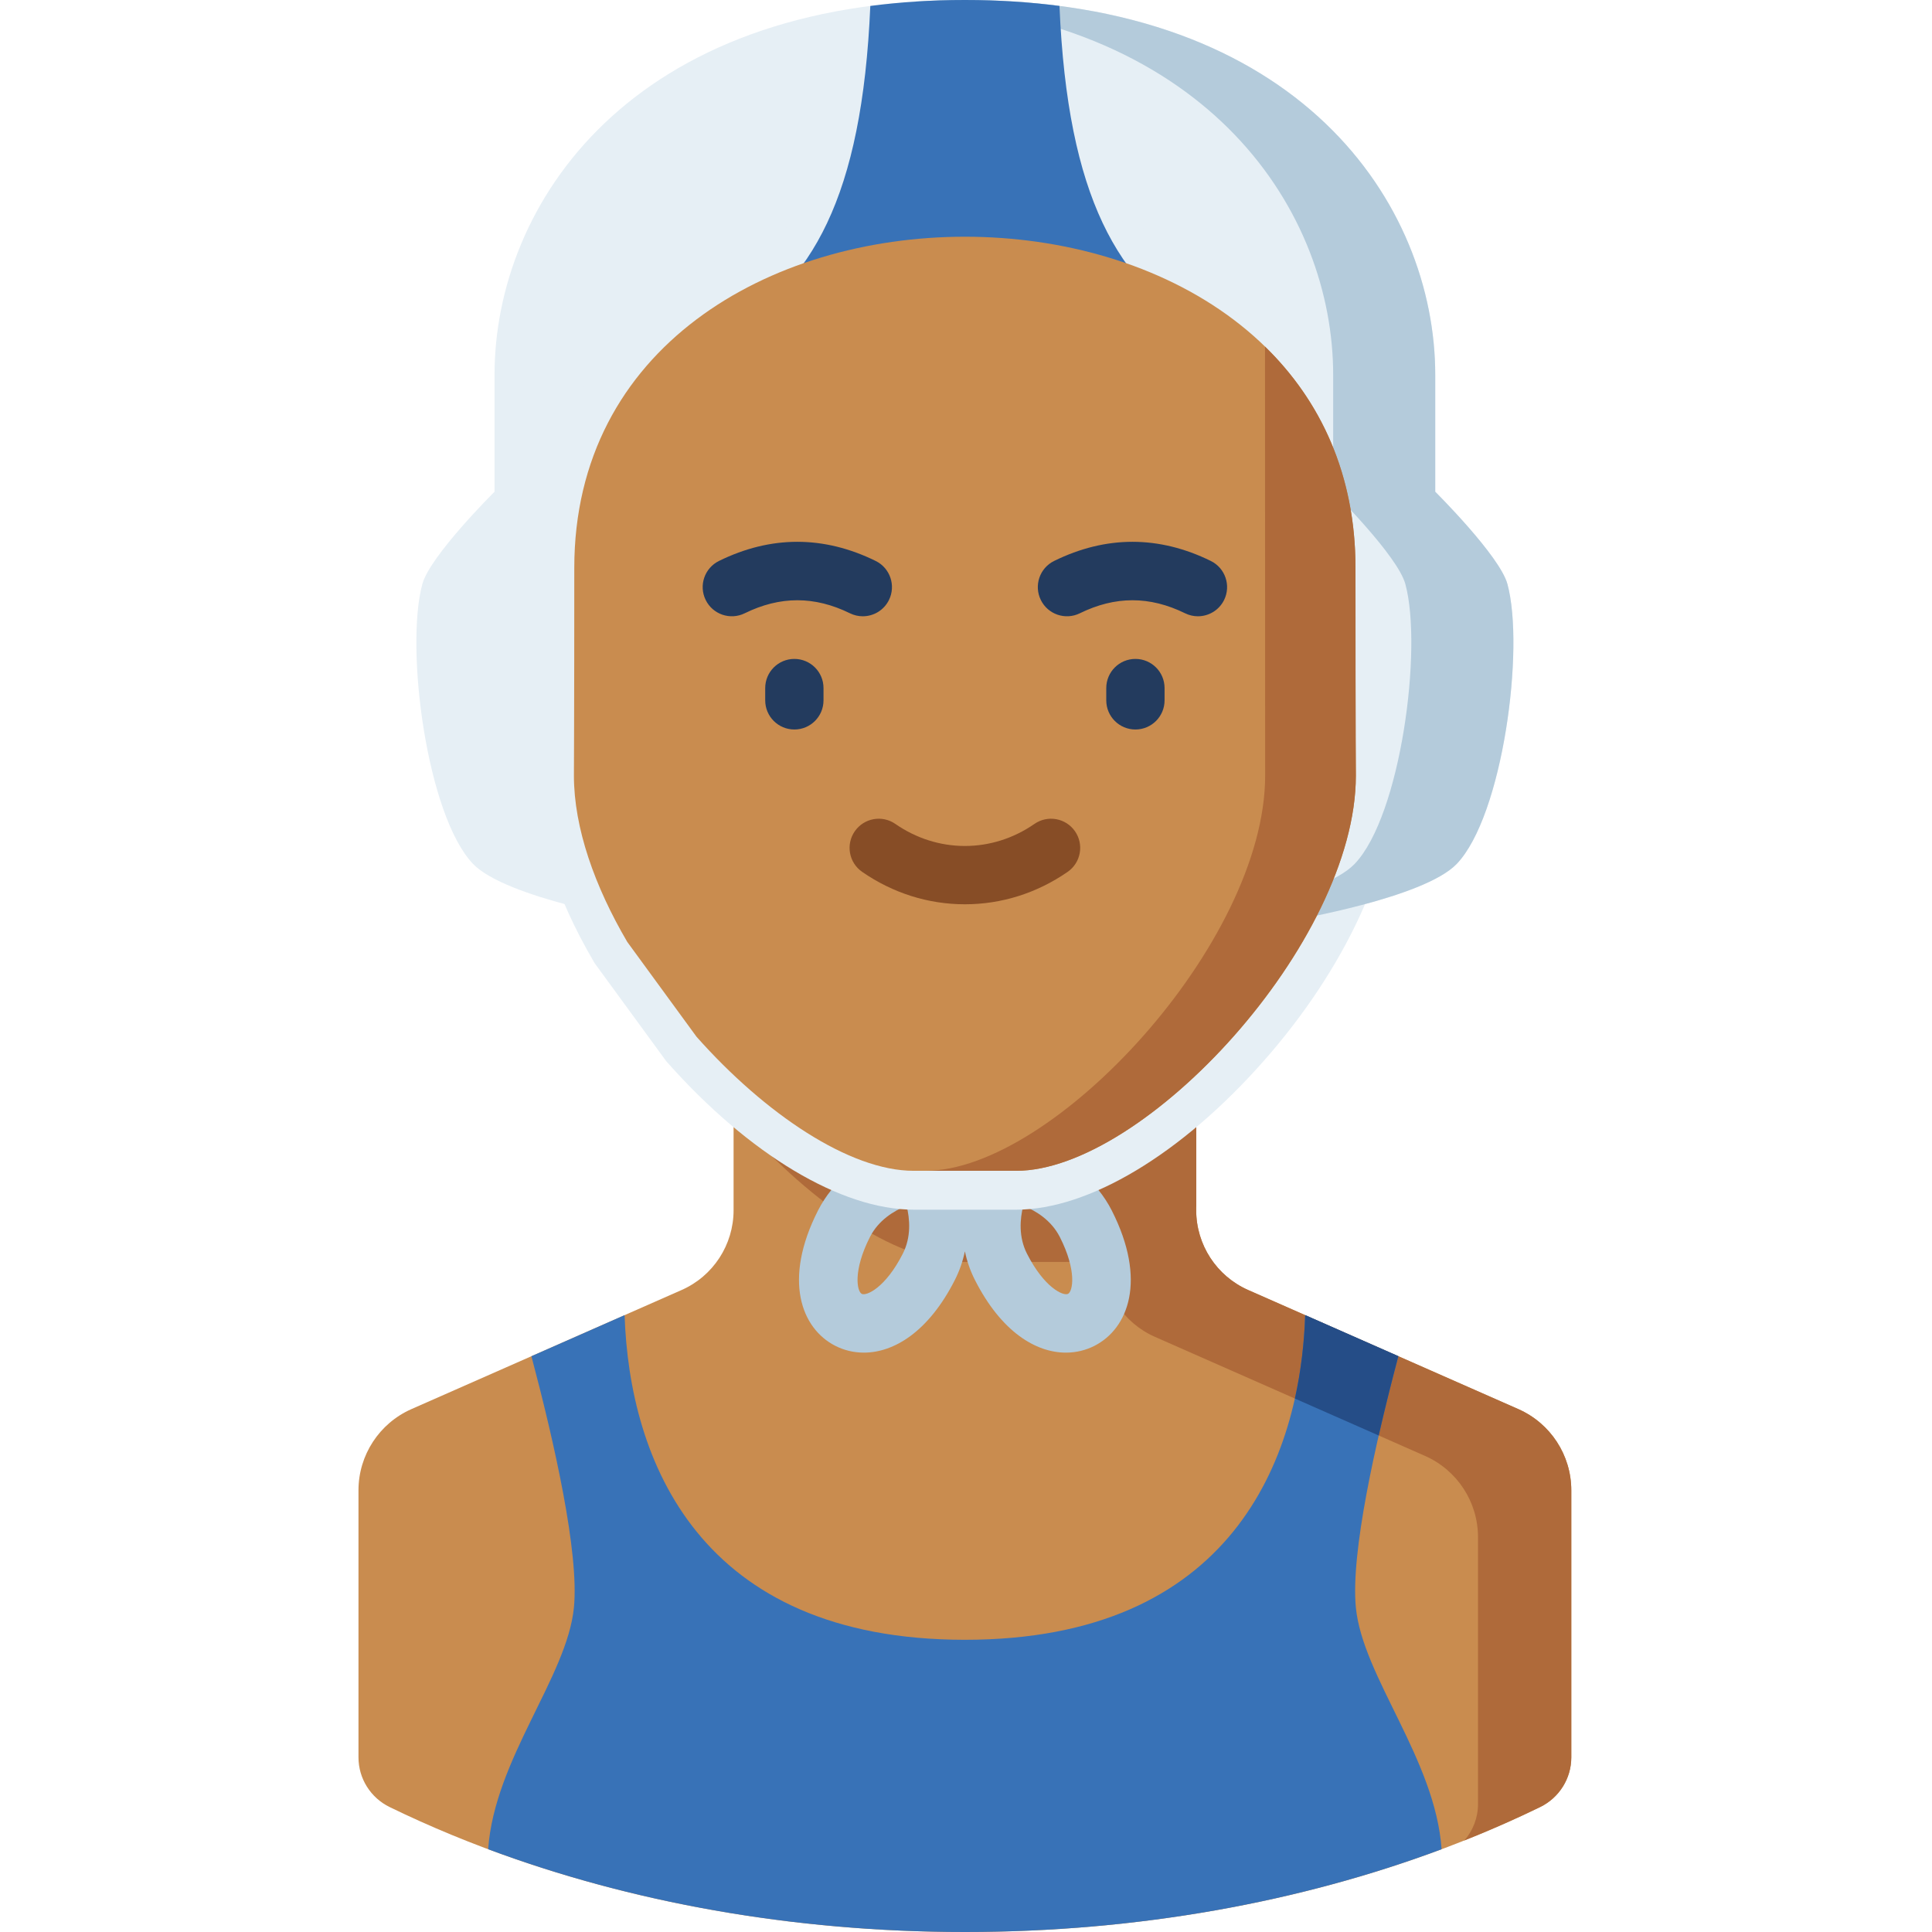
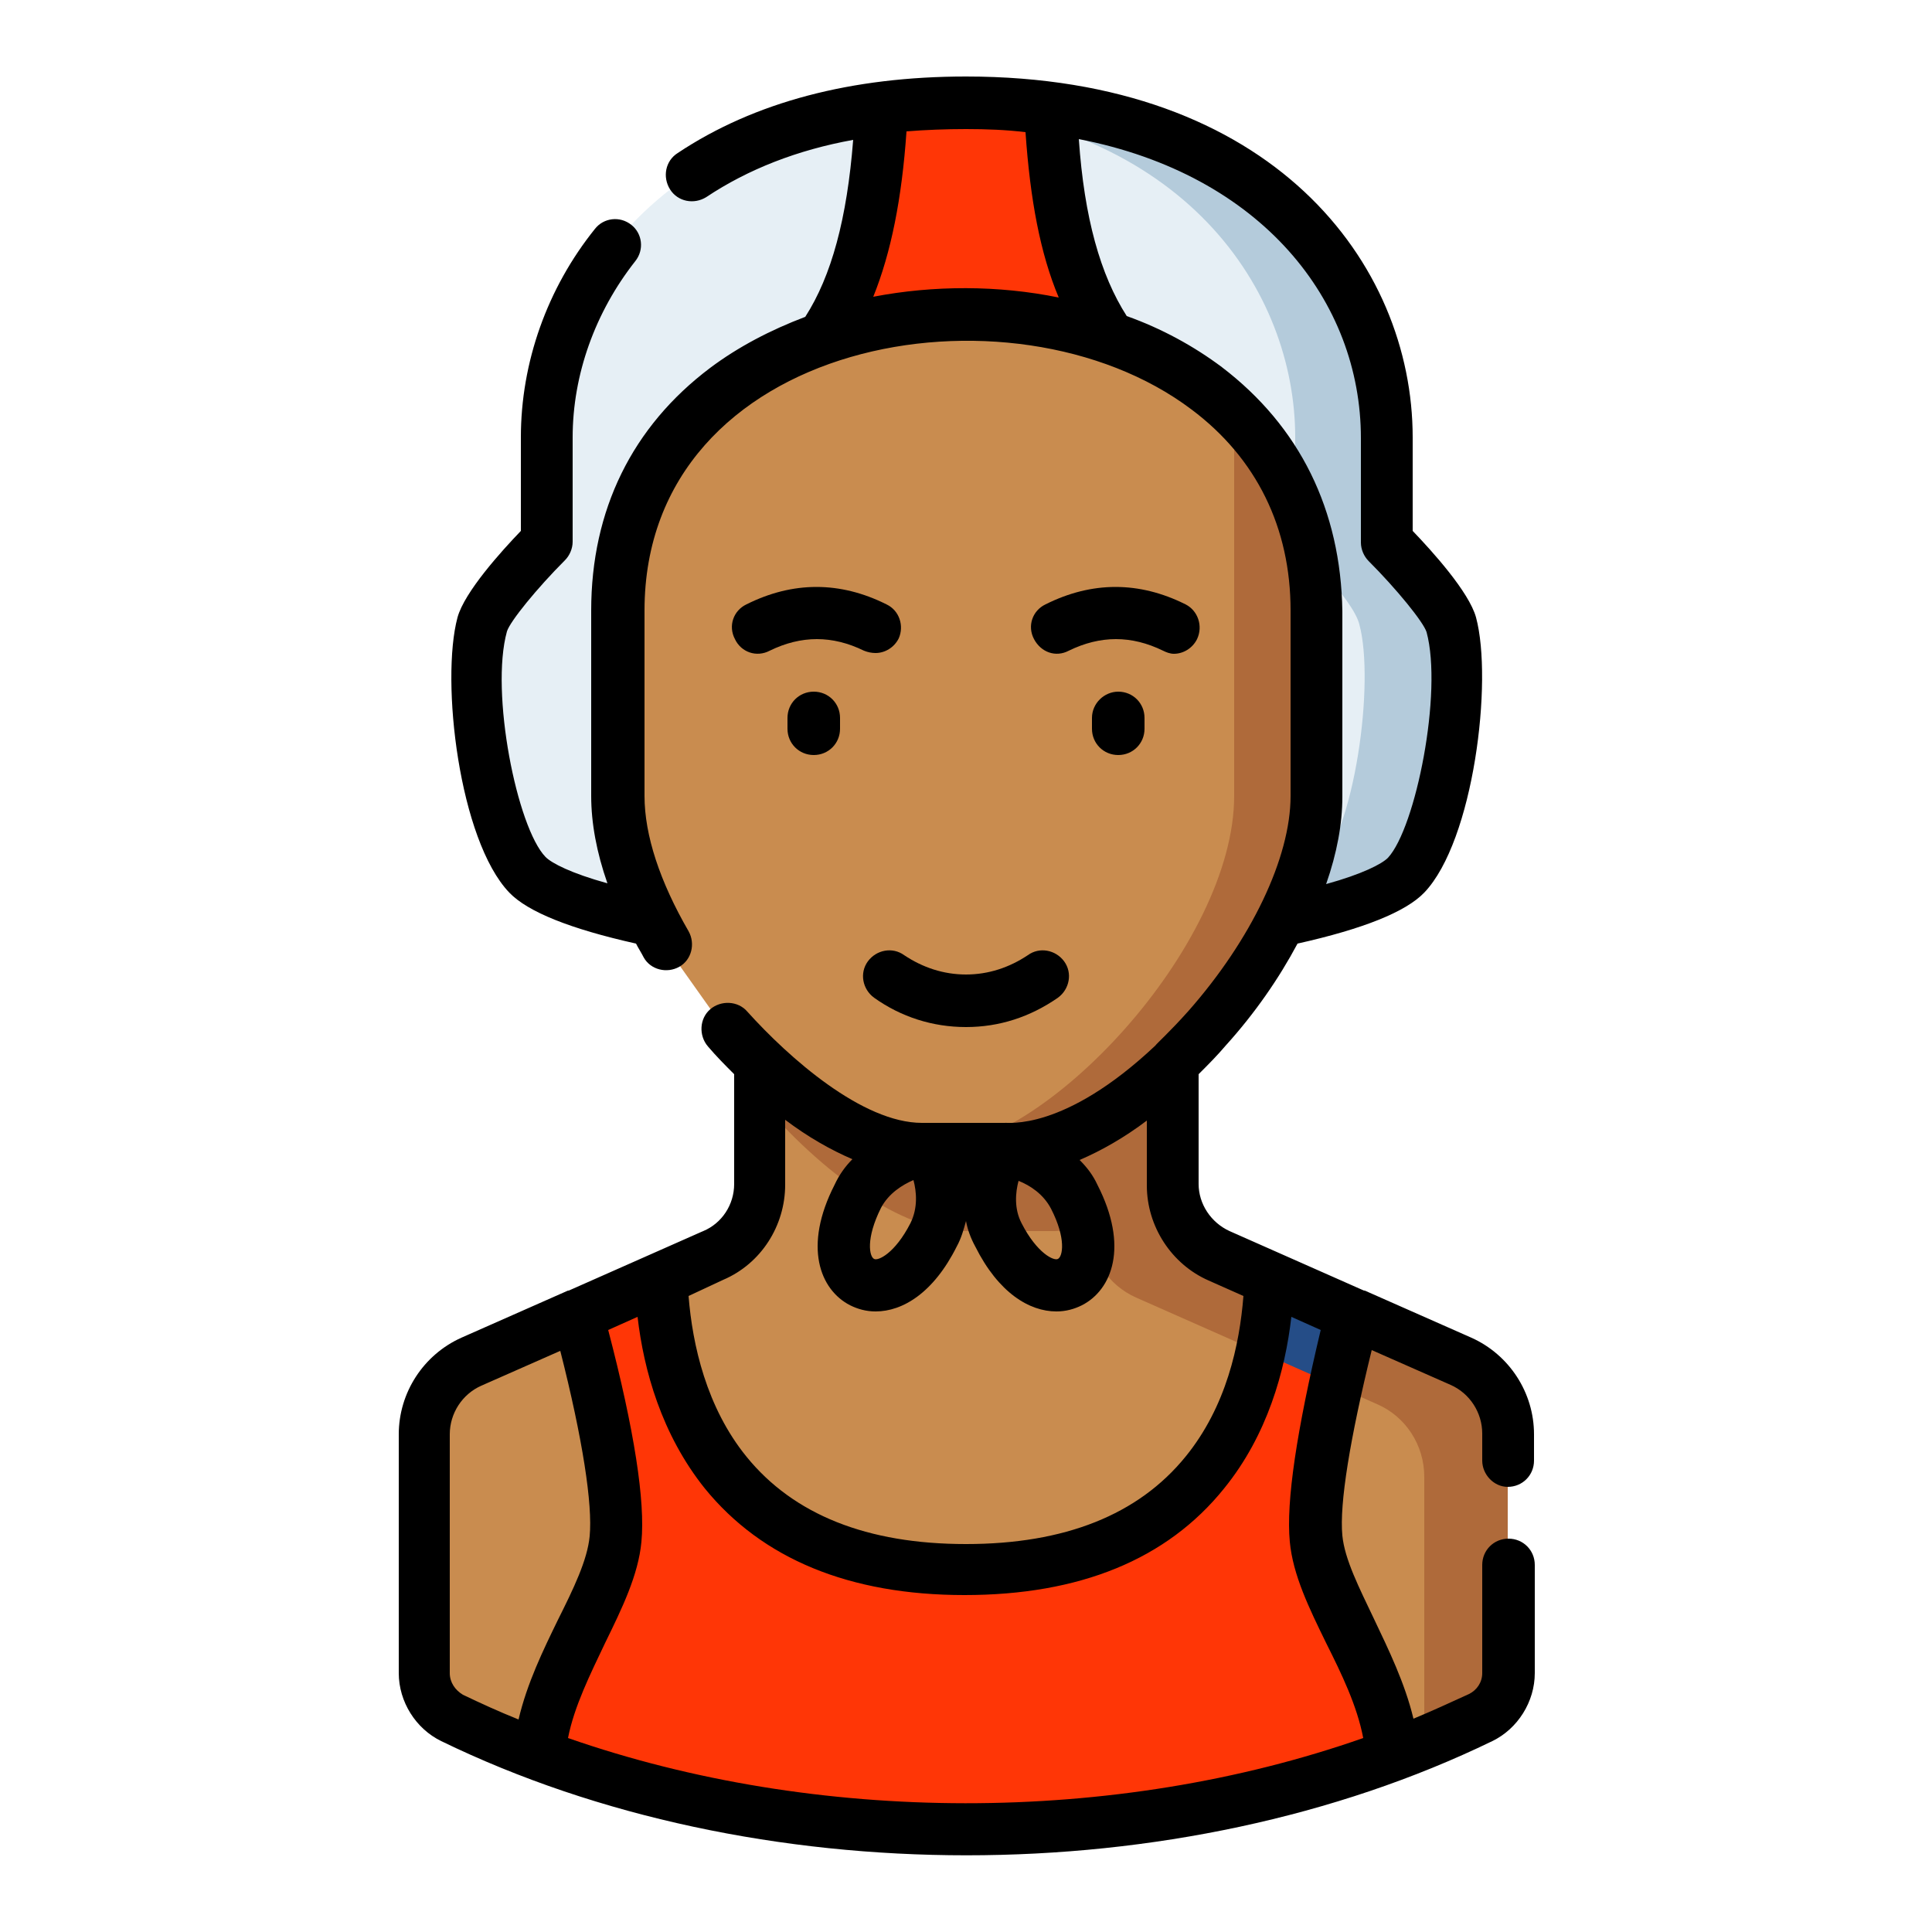
- <svg xmlns="http://www.w3.org/2000/svg" height="512pt" viewBox="-95 0 512 512" width="512pt">
-   <path d="m321.41 394.953v70.766c0 5.621-3.227 10.723-8.277 13.18-42.781 20.82-95.461 33.102-152.43 33.102-56.965 0-109.645-12.281-152.426-33.102-5.051-2.457-8.277-7.559-8.277-13.18v-70.766c0-9.324 5.512-17.766 14.047-21.531l71.574-31.551c8.375-3.684 13.785-11.992 13.785-21.145v-77.133h122.598v77.133c0 9.152 5.41 17.461 13.785 21.145l71.574 31.551c8.535 3.766 14.047 12.207 14.047 21.531zm0 0" fill="#c98c4f" />
-   <path d="m307.363 373.422-71.574-31.551c-8.375-3.684-13.785-11.992-13.785-21.145v-77.133h-122.598v12.406h97.871v77.133c0 9.152 5.41 17.461 13.785 21.145l71.578 31.551c8.535 3.766 14.047 12.207 14.047 21.531v70.77c0 3.605-1.336 6.992-3.621 9.613 6.902-2.746 13.598-5.695 20.066-8.844 5.051-2.457 8.277-7.559 8.277-13.18v-70.766c0-9.324-5.512-17.766-14.047-21.531zm0 0" fill="#af6a3a" />
-   <path d="m222.004 319.855v-76.262h-122.598v51.758c18.734 22.324 42.734 39.074 60.586 39.074h27.18c10.297.004 22.637-5.574 34.832-14.57zm0 0" fill="#af6a3a" />
-   <path d="m34.367 490.062c37.383 13.969 80.469 21.938 126.336 21.938 45.871 0 88.957-7.969 126.336-21.938-1.668-23.859-20.941-45.715-22.723-64.082-1.406-14.484 5.207-43.738 11.266-66.57l-24.691-10.883c-1.277 38.289-19.559 86.035-90.184 86.035s-88.91-47.746-90.184-86.035l-24.691 10.883c6.055 22.832 12.668 52.086 11.266 66.57-1.785 18.367-21.059 40.223-22.73 64.082zm0 0" fill="#3872b7" />
-   <path d="m248.156 370.629 22.215 9.793c1.645-7.199 3.449-14.375 5.207-21.012l-24.688-10.883c-.238 7.164-1.074 14.652-2.734 22.102zm0 0" fill="#254d87" />
-   <path d="m199.641 320.816c-8.113-15.977-26.551-18.137-27.332-18.223-3.051-.332-5.988 1.172-7.52 3.82-.203.355-2.82 4.984-4.086 11.613-1.262-6.629-3.879-11.258-4.082-11.613-1.531-2.648-4.48-4.152-7.52-3.82-.781.086-19.219 2.246-27.332 18.223-9.344 18.402-4.418 31.262 4.605 35.848 2.289 1.164 4.855 1.797 7.559 1.797 7.957 0 17.129-5.496 24.102-19.227 1.297-2.555 2.148-5.113 2.672-7.613.52 2.5 1.371 5.059 2.672 7.613 6.973 13.73 16.141 19.227 24.098 19.227 2.707 0 5.27-.637 7.559-1.797 9.023-4.586 13.949-17.445 4.605-35.848zm-55.383 11.418c-4.59 9.035-9.656 11.281-10.887 10.652-1.238-.629-2.41-6.039 2.176-15.074 2.254-4.434 6.336-6.93 9.703-8.301.879 3.52 1.266 8.273-.992 12.723zm43.781 10.652c-1.234.629-6.297-1.617-10.883-10.652-2.25-4.43-1.863-9.188-.984-12.715 3.375 1.371 7.441 3.867 9.691 8.297v-.004c4.586 9.035 3.414 14.445 2.176 15.074zm0 0" fill="#b4cbdb" />
-   <path d="m304.48 154.766c-2.039-7.488-19.125-24.449-19.125-24.449s0-15.258 0-30.961c0-45.27-36.055-99.355-124.652-99.355-88.594 0-124.648 54.086-124.648 99.355v30.961s-17.086 16.961-19.125 24.449c-4.645 17.043 1.219 61.395 13.422 74.168 8.676 9.078 43.82 14.988 43.82 14.988h173.066s35.145-5.91 43.82-14.988c12.203-12.777 18.066-57.125 13.422-74.168zm0 0" fill="#e6eff5" />
-   <path d="m147.113 320.578c-19.164 0-43.547-14.574-65.227-38.984l-.324-.367-18.949-25.941-.262-.445c-10.18-17.359-15.559-34.402-15.559-49.293 0-.23.098-18.008.098-55.051 0-30.473 12.605-56.078 36.449-74.047 20.551-15.488 48.023-24.016 77.363-24.016 29.344 0 56.816 8.527 77.367 24.016 23.844 17.973 36.449 43.574 36.449 74.047 0 47.004.098 54.844.098 54.914v.141c0 22.777-13.039 51.113-34.879 75.797-21.73 24.566-46.195 39.23-65.441 39.23zm0 0" fill="#e6eff5" />
-   <path d="m304.48 154.766c-2.039-7.488-19.125-24.449-19.125-24.449s0-15.258 0-30.961c0-45.27-36.055-99.355-124.652-99.355-4.652 0-9.156.156-13.523.449 78.75 5.219 111.125 56.016 111.125 98.906v30.961s17.086 16.961 19.125 24.449c4.641 17.043-1.223 61.395-13.426 74.168-8.672 9.078-43.816 14.988-43.816 14.988h27.051s35.145-5.91 43.82-14.988c12.203-12.777 18.066-57.125 13.422-74.168zm0 0" fill="#b4cbdb" />
-   <path d="m135.641 1.574c-2.172 50.801-15.535 73.625-38.543 87.023h127.215c-23.008-13.398-36.371-36.223-38.543-87.023-7.84-1.023-16.184-1.574-25.066-1.574-8.879 0-17.223.551-25.062 1.574zm0 0" fill="#3872b7" />
-   <path d="m264.219 150.496c0-117.016-207.027-117.016-207.027 0 0 37.512-.098 55.055-.098 55.055 0 13.891 5.52 29.375 14.145 44.078l18.352 25.125c18.23 20.527 40.629 35.523 57.523 35.523h27.18c33.918 0 90.023-60.434 90.023-104.727 0 0-.098-7.195-.098-55.055zm0 0" fill="#c98c4f" />
-   <path d="m264.219 150.496c0-24.812-9.312-44.359-23.98-58.648.027 39.695.039 113.703.039 113.703 0 44.293-56.105 104.727-90.02 104.727h24.039c33.914 0 90.02-60.434 90.02-104.727 0 0-.098-7.195-.098-55.055zm0 0" fill="#af6a3a" />
-   <g fill="#233b5e">
-     <path d="m115.516 193.324c-4.27 0-7.727-3.457-7.727-7.723v-3.254c0-4.27 3.457-7.727 7.727-7.727 4.266 0 7.723 3.457 7.723 7.727v3.254c0 4.266-3.457 7.723-7.723 7.723zm0 0" />
-     <path d="m205.895 193.324c-4.266 0-7.723-3.457-7.723-7.723v-3.254c0-4.27 3.457-7.727 7.723-7.727 4.27 0 7.727 3.457 7.727 7.727v3.254c0 4.266-3.457 7.723-7.727 7.723zm0 0" />
-     <path d="m222.461 163.32c-1.145 0-2.305-.254-3.398-.793-9.387-4.605-18.512-4.605-27.898 0-3.828 1.883-8.461.301-10.34-3.531-1.879-3.828-.301-8.461 3.531-10.34 13.773-6.762 27.742-6.762 41.516 0 3.828 1.879 5.41 6.512 3.531 10.34-1.344 2.734-4.09 4.324-6.941 4.324zm0 0" />
-     <path d="m133.648 163.32c-1.145 0-2.305-.254-3.402-.793-9.383-4.605-18.512-4.605-27.895 0-3.832 1.879-8.461.301-10.34-3.531-1.883-3.828-.301-8.461 3.527-10.34 13.777-6.762 27.742-6.762 41.52 0 3.828 1.879 5.41 6.512 3.531 10.34-1.344 2.734-4.09 4.324-6.941 4.324zm0 0" />
+ <svg xmlns="http://www.w3.org/2000/svg" version="1.1" id="Capa_1" x="0px" y="0px" viewBox="362 -100 250 250" style="enable-background:new 362 -100 250 250;" xml:space="preserve">
+   <style type="text/css">
+ 	.st0{fill:#E6EFF5;}
+ 	.st1{fill:#B4CBDB;}
+ 	.st2{fill:#FF3606;}
+ 	.st3{fill:#C98C4F;}
+ 	.st4{fill:#AF6A3A;}
+ 	.st5{fill:#254D87;}
+ </style>
+   <g>
+     <path class="st0" d="M549.7-19.2c-0.9-3.3-8.3-10.7-8.3-10.7s0-6.7,0-13.5c0-19.8-15.7-43.4-54.4-43.4s-54.4,23.6-54.4,43.4v13.5   c0,0-7.5,7.4-8.3,10.7c-2,7.4,0.5,26.8,5.9,32.4c3.8,4,19.1,6.5,19.1,6.5h75.5c0,0,15.3-2.6,19.1-6.5   C549.2,7.6,551.8-11.7,549.7-19.2z" />
+     <path class="st1" d="M549.7-19.2c-0.9-3.3-8.3-10.7-8.3-10.7s0-6.7,0-13.5c0-19.8-15.7-43.4-54.4-43.4c-2,0-4,0.1-5.9,0.2   c34.4,2.3,48.5,24.4,48.5,43.2v13.5c0,0,7.5,7.4,8.3,10.7c2,7.4-0.5,26.8-5.9,32.4c-3.8,4-19.1,6.5-19.1,6.5h11.8   c0,0,15.3-2.6,19.1-6.5C549.2,7.6,551.8-11.7,549.7-19.2z" />
+     <path class="st2" d="M476.1-86c-0.9,22.2-6.8,32.1-16.8,38h55.5c-10-5.8-15.9-15.8-16.8-38c-3.4-0.4-7.1-0.7-10.9-0.7   S479.5-86.5,476.1-86z" />
+     <path class="st3" d="M557.1,85.6v30.9c0,2.5-1.4,4.7-3.6,5.8c-18.7,9.1-41.7,14.4-66.5,14.4c-24.9,0-47.8-5.4-66.5-14.4   c-2.2-1.1-3.6-3.3-3.6-5.8V85.6c0-4.1,2.4-7.8,6.1-9.4l31.2-13.8c3.7-1.6,6-5.2,6-9.2V19.6h53.5v33.7c0,4,2.4,7.6,6,9.2L551,76.2   C554.7,77.9,557.1,81.6,557.1,85.6z" />
+     <path class="st4" d="M551,76.2l-31.2-13.8c-3.7-1.6-6-5.2-6-9.2V19.6h-53.5V25H503v33.7c0,4,2.4,7.6,6,9.2l31.2,13.8   c3.7,1.6,6.1,5.3,6.1,9.4v30.9c0,1.6-0.6,3.1-1.6,4.2c3-1.2,5.9-2.5,8.8-3.9c2.2-1.1,3.6-3.3,3.6-5.8V85.6   C557.1,81.6,554.7,77.9,551,76.2z" />
+     <path class="st4" d="M513.7,52.9V19.6h-53.5v22.6c8.2,9.7,18.6,17.1,26.4,17.1h11.9C503,59.2,508.4,56.8,513.7,52.9z" />
+     <path class="st3" d="M448,22.2c-3.8-6.4-6.2-13.2-6.2-19.2c0,0,0-7.7,0-24c0-51.1,90.3-51.1,90.3,0c0,20.9,0,24,0,24   c0,19.3-24.5,45.7-39.3,45.7h-11.9c-7.4,0-17.1-6.5-25.1-15.5" />
+     <path class="st4" d="M532.2-21c0-10.8-4.1-19.4-10.5-25.6c0,17.3,0,49.6,0,49.6c0,19.3-24.5,45.7-39.3,45.7h10.5   c14.8,0,39.3-26.4,39.3-45.7C532.2,3,532.2-0.2,532.2-21z" />
+     <path class="st2" d="M431.9,127.1c16.3,6.1,35.1,9.6,55.1,9.6c20,0,38.8-3.5,55.1-9.6c-0.7-10.4-9.1-19.9-9.9-28   c-0.6-6.3,2.3-19.1,4.9-29l-10.8-4.7c-0.6,16.7-8.5,37.5-39.4,37.5c-30.8,0-38.8-20.8-39.4-37.5l-10.8,4.7c2.6,10,5.5,22.7,4.9,29   C441,107.2,432.6,116.7,431.9,127.1z" />
+     <path class="st5" d="M525.2,75l9.7,4.3c0.7-3.1,1.5-6.3,2.3-9.2l-10.8-4.7C526.2,68.5,525.9,71.8,525.2,75z" />
+     <path d="M557.1,92.4c1.9,0,3.4-1.5,3.4-3.4v-3.4c0-5.4-3.2-10.3-8.1-12.5l-13.8-6.1c0,0,0,0-0.1,0c-1.6-0.7,6.1,2.7-17.4-7.7   c-2.4-1.1-4-3.5-4-6.1V39c1.2-1.2,2.4-2.4,3.5-3.7c3.8-4.2,6.9-8.7,9.3-13.2c8.5-1.9,14-4.1,16.4-6.6c6.4-6.7,8.9-27.4,6.7-35.6   c-0.9-3.3-5.7-8.6-8.2-11.2v-12.1c0-22.5-18.1-46.7-57.8-46.7c-14.8,0-27.4,3.3-37.3,9.9c-1.6,1-2,3.1-1,4.7c1,1.6,3.1,2,4.7,1   c5.4-3.6,11.8-6.1,19-7.4c-0.8,10.2-2.8,17.6-6.2,22.9c-4.5,1.7-8.7,3.9-12.3,6.6C443.8-44.8,438.5-34,438.5-21c0,16.2,0,23.9,0,24   c0,3.5,0.7,7.3,2.1,11.3c-4.7-1.3-7.2-2.6-8-3.4c-3.7-3.8-7.2-21.3-5-29.2c0.4-1.3,3.9-5.6,7.5-9.2c0.6-0.6,1-1.5,1-2.4v-13.5   c0-8.1,2.9-16.2,8.1-22.8c1.2-1.5,0.9-3.6-0.5-4.7c-1.5-1.2-3.6-0.9-4.7,0.5c-6.2,7.7-9.6,17.3-9.6,27v12.1   c-2.5,2.6-7.3,7.9-8.2,11.2c-2.2,8.2,0.2,28.8,6.7,35.6c2.4,2.5,7.9,4.7,16.4,6.6c0.3,0.6,0.7,1.2,1,1.8c0.9,1.6,3,2.1,4.6,1.2   c1.6-0.9,2.1-3,1.2-4.6c-3.7-6.4-5.7-12.4-5.7-17.5c0-0.1,0-7.9,0-24c0-35.2,47.5-43.6,70.8-26c8.4,6.3,12.8,15.3,12.8,26   c0,20,0,23.7,0,24c0,8-5.1,18.6-13.2,27.8c-2.5,2.8-4.1,4.2-4.3,4.5c-11.9,11.2-19.2,9.9-19.5,10c-0.1,0-10.6,0-10.7,0   c-7.7,0-17.2-8.4-22.6-14.4c-1.2-1.4-3.4-1.5-4.8-0.3c-1.4,1.2-1.5,3.4-0.3,4.8c1.1,1.3,2.3,2.5,3.4,3.6v14.2c0,2.7-1.6,5.1-4,6.1   c-1.6,0.7,6.1-2.7-17.4,7.7c0,0,0,0-0.1,0l-13.8,6.1c-4.9,2.2-8.1,7.1-8.1,12.5v30.9c0,3.7,2.2,7.2,5.5,8.8   c40.5,19.7,95.4,19.7,136,0c3.3-1.6,5.5-5.1,5.5-8.8v-14c0-1.9-1.5-3.4-3.4-3.4s-3.4,1.5-3.4,3.4v14c0,1.2-0.7,2.2-1.7,2.7   c-2.4,1.1-4.8,2.2-7.2,3.2c-1.1-4.6-3.2-8.9-5.1-12.9c-1.9-4-3.8-7.7-4.1-10.8c-0.4-4.1,1-12.6,3.8-24l10.2,4.5   c2.5,1.1,4.1,3.6,4.1,6.3V89C553.8,90.8,555.3,92.4,557.1,92.4z M475-61.6c2.3-5.7,3.7-12.7,4.3-21.4c2.5-0.2,5.1-0.3,7.7-0.3   c2.7,0,5.2,0.1,7.7,0.4c0.6,8.7,1.9,15.7,4.3,21.4C491.2-63.1,482.8-63.1,475-61.6z M520.1-52.5c-3.6-2.7-7.8-5-12.3-6.6   c-3.4-5.3-5.5-12.7-6.2-22.9c23.7,4.6,36.5,21,36.5,38.7v13.5c0,0.9,0.4,1.8,1,2.4c3.6,3.6,7.1,7.9,7.5,9.2   c2.1,7.8-1.4,25.3-5,29.2c-0.8,0.8-3.3,2.1-8,3.4c1.4-4,2.1-7.8,2.1-11.3c0,0,0,0,0,0c0,0,0-3.4,0-24   C535.5-34,530.2-44.8,520.1-52.5z M498.9,62.9c-0.5,0.3-2.7-0.7-4.7-4.6c-1-1.9-0.8-4-0.4-5.5c1.5,0.6,3.2,1.7,4.2,3.6   C500,60.3,499.5,62.6,498.9,62.9z M487,52.1C487,52.1,487,52.1,487,52.1L487,52.1C487,52.1,487,52.1,487,52.1z M476,56.3   c1-1.9,2.8-3,4.2-3.6c0.4,1.5,0.6,3.6-0.4,5.6c-2,3.9-4.2,4.9-4.7,4.6C474.5,62.6,474,60.3,476,56.3z M455.6,65.6   c4.9-2.1,8-7,8-12.3v-8.4c2.9,2.2,5.9,3.9,8.7,5.1c-0.9,0.9-1.7,2-2.3,3.3c-4.1,8-1.9,13.6,2,15.6c1,0.5,2.1,0.8,3.3,0.8   c3.5,0,7.5-2.4,10.5-8.4c0.6-1.1,0.9-2.2,1.2-3.3c0.2,1.1,0.6,2.2,1.2,3.3c3,6,7,8.4,10.5,8.4c1.2,0,2.3-0.3,3.3-0.8   c3.9-2,6.1-7.6,2-15.6c0,0,0,0,0,0c-0.6-1.3-1.4-2.3-2.3-3.2c2.8-1.2,5.8-2.9,8.7-5.1v8.4c0,5.3,3.2,10.2,8,12.3l4.5,2   c-0.5,6.3-2.2,14.3-7.5,20.8c-6.1,7.5-15.6,11.3-28.4,11.3s-22.3-3.8-28.4-11.3c-5.2-6.4-7-14.5-7.5-20.8L455.6,65.6z M420.2,116.5   V85.6c0-2.7,1.6-5.2,4.1-6.3l10.2-4.5c2.9,11.4,4.2,19.9,3.8,24c-0.3,3.1-2.1,6.8-4.1,10.8c-1.9,3.9-4,8.2-5.1,12.9   c-2.5-1-4.9-2.1-7.2-3.2C420.9,118.7,420.2,117.7,420.2,116.5z M528.9,99.5c0.4,4.3,2.5,8.6,4.7,13.1c2,4,4,8.1,4.8,12.3   c-32.2,11.3-70.8,11.2-102.9,0c0.8-4.1,2.9-8.3,4.8-12.3c2.2-4.5,4.3-8.8,4.7-13.1c0.5-5.2-0.9-14.4-4.3-27.4l3.8-1.7   c0.8,6.9,3.1,15.2,8.7,22.2c7.4,9.1,18.7,13.8,33.6,13.8s26.2-4.6,33.6-13.8c5.6-6.9,7.9-15.2,8.7-22.2l3.8,1.7   C529.8,85.1,528.4,94.3,528.9,99.5z" />
+     <path d="M463.9-7.1v1.4c0,1.9,1.5,3.4,3.4,3.4c1.9,0,3.4-1.5,3.4-3.4v-1.4c0-1.9-1.5-3.4-3.4-3.4C465.4-10.5,463.9-9,463.9-7.1z" />
+     <path d="M503.3-7.1v1.4c0,1.9,1.5,3.4,3.4,3.4c1.9,0,3.4-1.5,3.4-3.4v-1.4c0-1.9-1.5-3.4-3.4-3.4C504.9-10.5,503.3-9,503.3-7.1z" />
+     <path d="M513.9-15.4c1.2,0,2.4-0.7,3-1.9c0.8-1.7,0.1-3.7-1.5-4.5c-6-3-12.1-3-18.1,0c-1.7,0.8-2.4,2.8-1.5,4.5s2.8,2.4,4.5,1.5   c4.1-2,8.1-2,12.2,0C512.9-15.6,513.4-15.4,513.9-15.4z" />
+     <path d="M476.7-21.8c-6-3-12.1-3-18.1,0c-1.7,0.8-2.4,2.8-1.5,4.5c0.8,1.7,2.8,2.4,4.5,1.5c4.1-2,8.1-2,12.2,0   c0.5,0.2,1,0.3,1.5,0.3c1.2,0,2.4-0.7,3-1.9C479-19,478.4-21,476.7-21.8z" />
+     <path d="M487,26.1c-2.9,0-5.6-0.9-8-2.5c-1.5-1.1-3.6-0.7-4.7,0.8c-1.1,1.5-0.7,3.6,0.8,4.7c3.5,2.5,7.6,3.8,11.9,3.8   s8.3-1.3,11.9-3.8c1.5-1.1,1.9-3.2,0.8-4.7c-1.1-1.5-3.2-1.9-4.7-0.8C492.6,25.2,489.9,26.1,487,26.1z" />
  </g>
-   <path d="m160.703 239.645c-9.703 0-19.117-2.973-27.23-8.598-3.508-2.43-4.379-7.242-1.949-10.75 2.434-3.508 7.246-4.383 10.754-1.949 5.512 3.824 11.887 5.844 18.426 5.844 6.543 0 12.914-2.02 18.43-5.844 3.512-2.434 8.32-1.559 10.754 1.949 2.43 3.508 1.559 8.32-1.949 10.754-8.113 5.621-17.531 8.594-27.234 8.594zm0 0" fill="#874d26" />
</svg>
